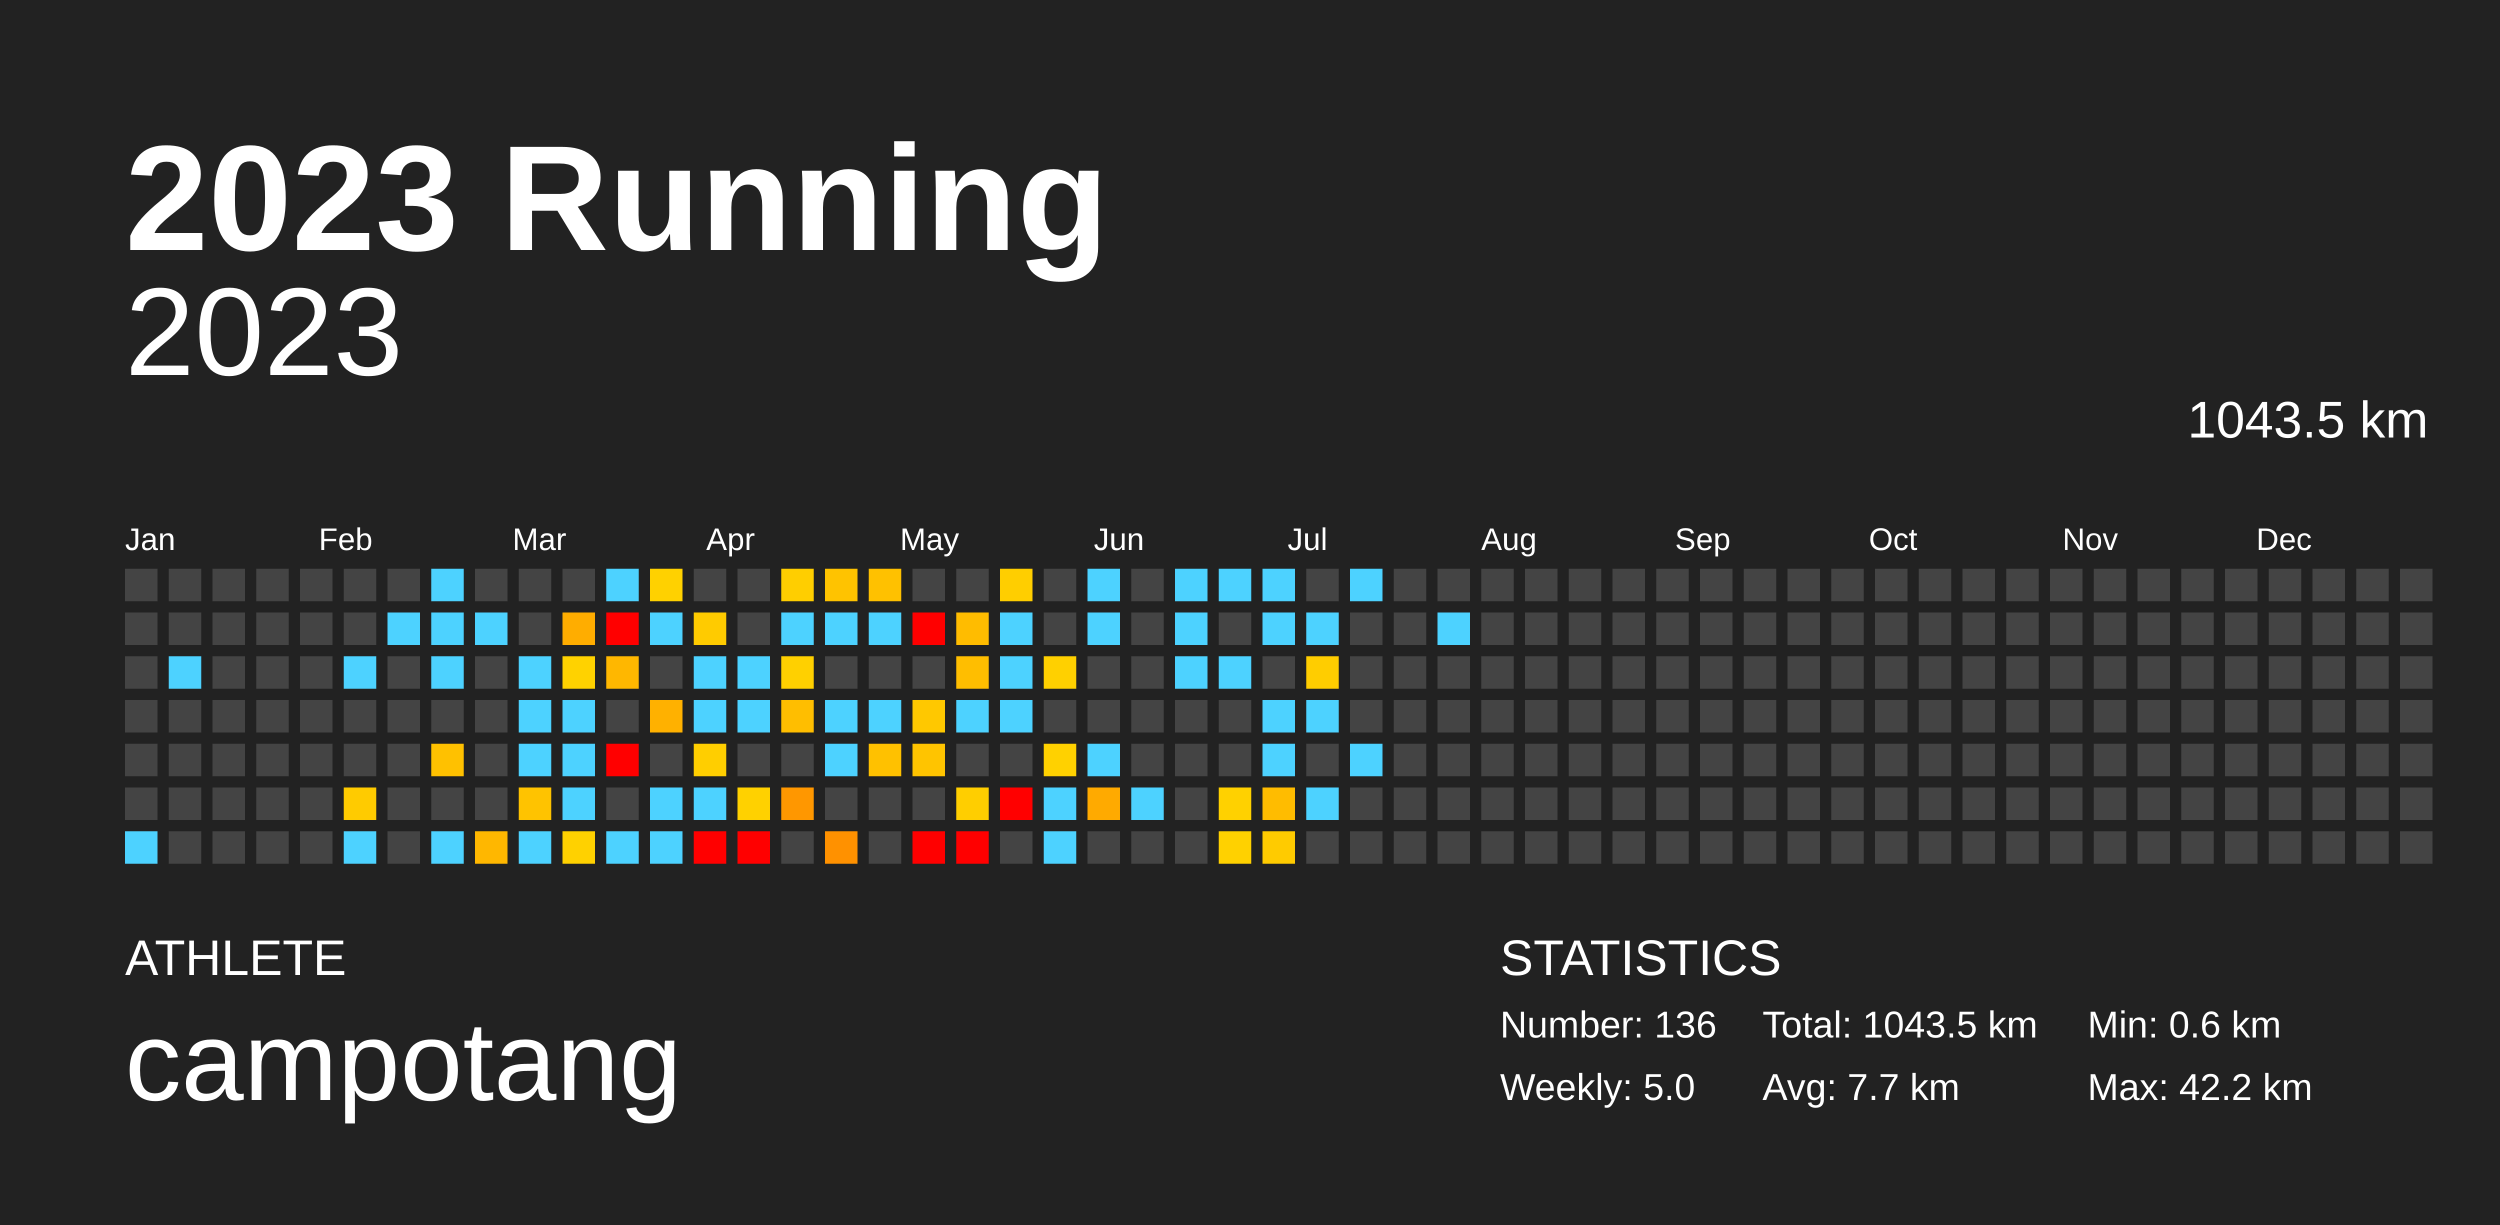
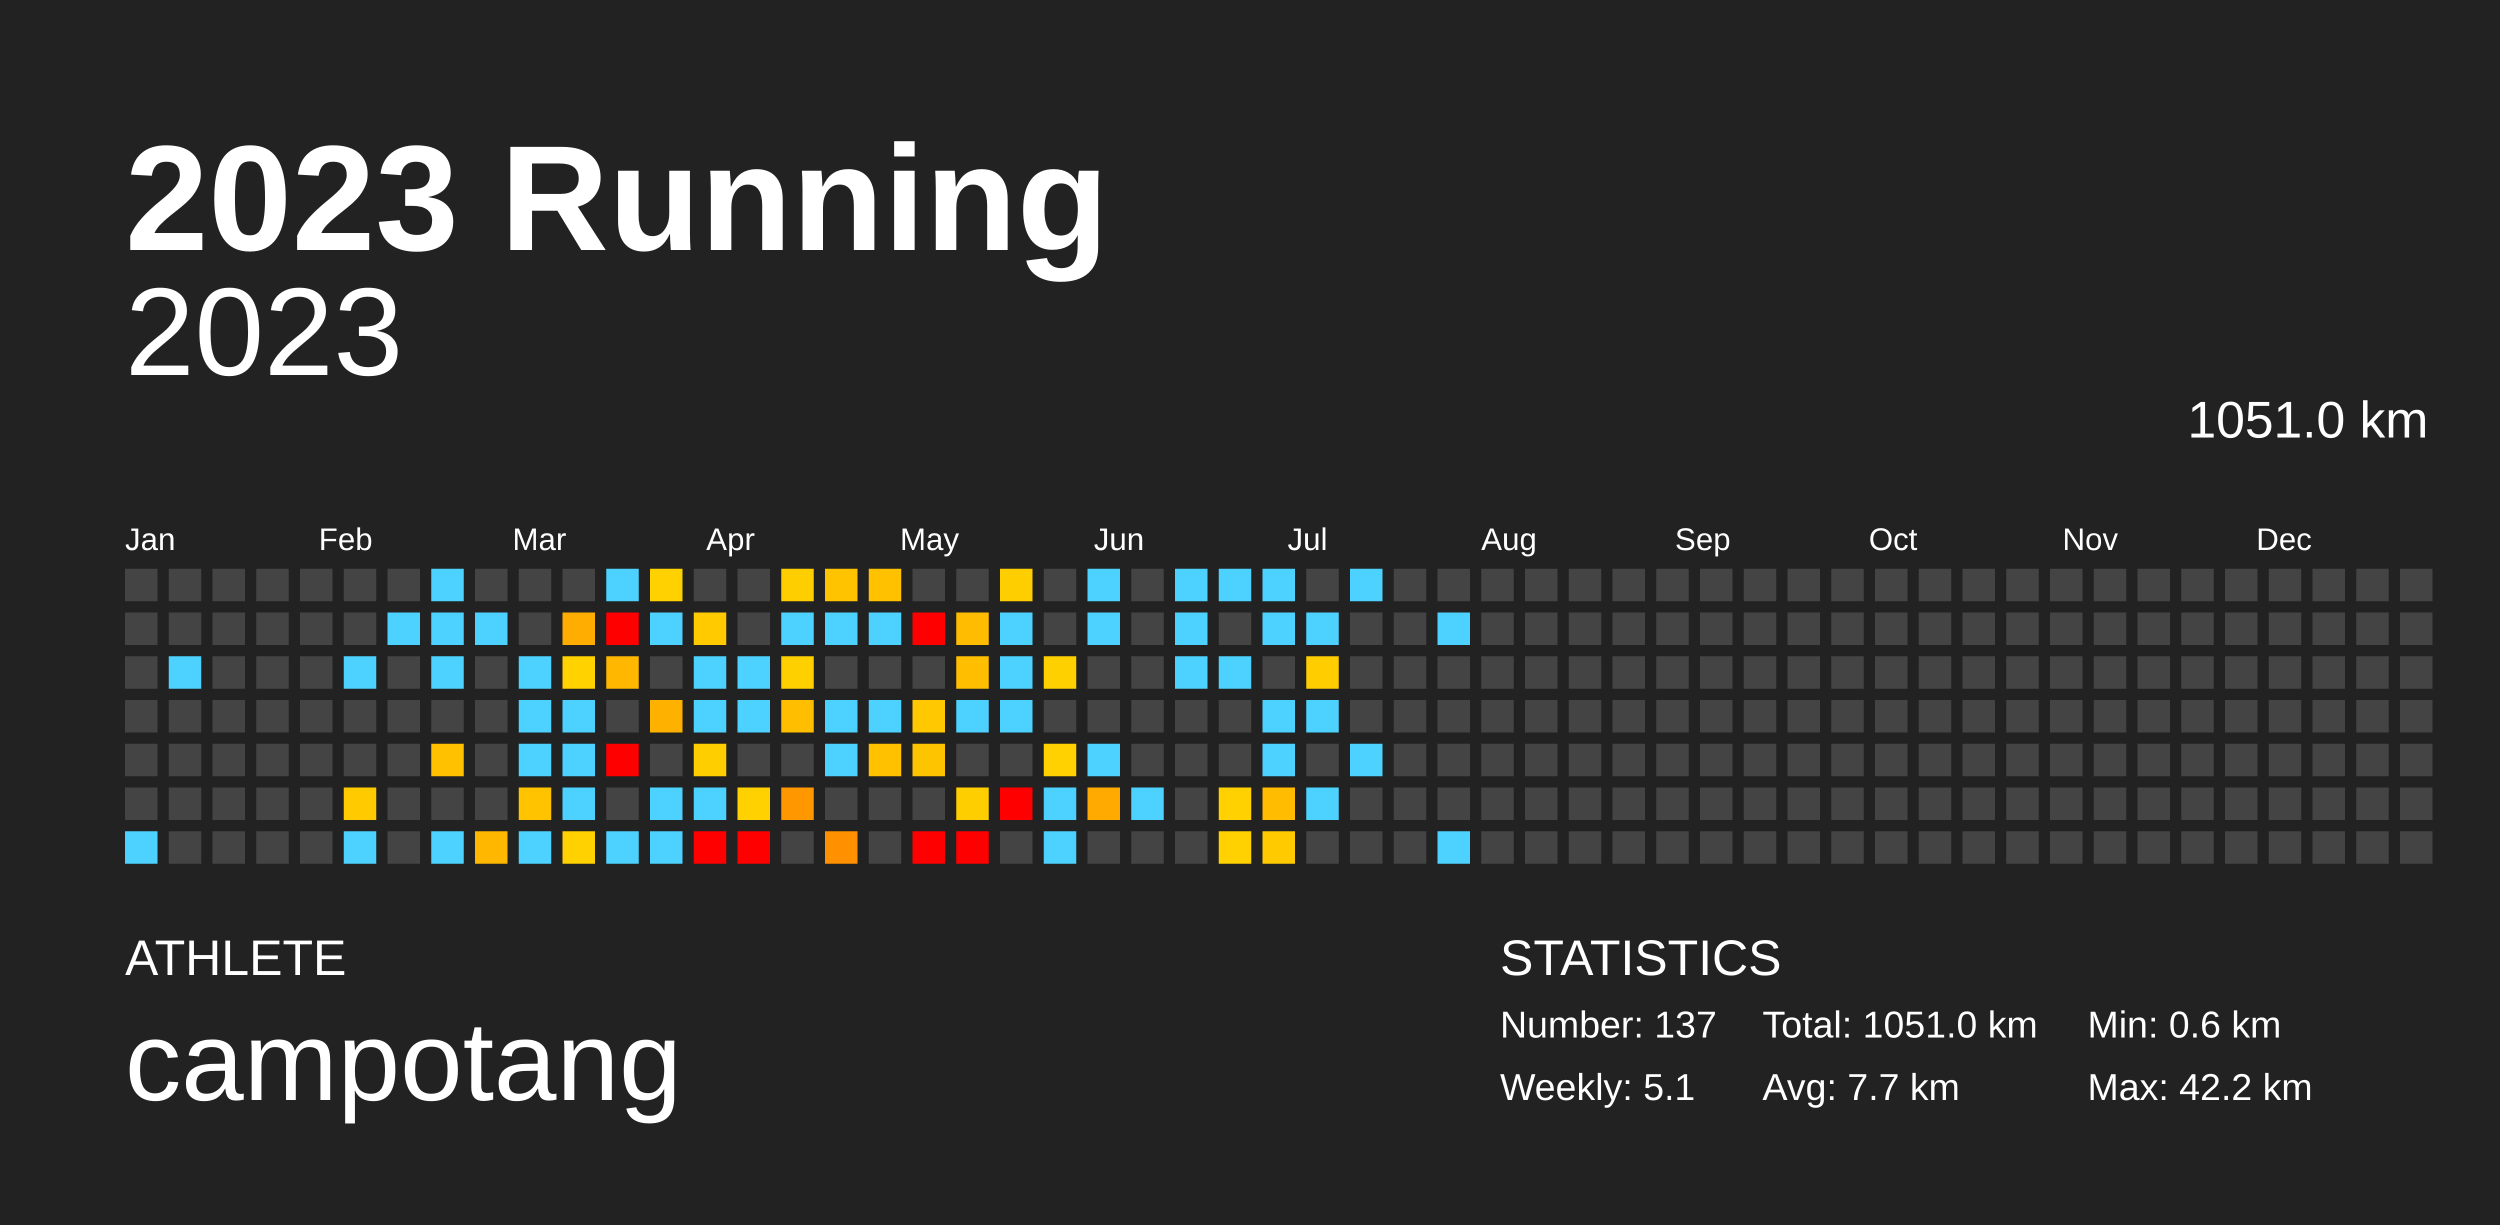
<svg xmlns="http://www.w3.org/2000/svg" baseProfile="full" height="98mm" version="1.1" viewBox="0,0,200,98" width="200mm">
  <defs />
  <rect fill="#222222" height="98" width="200" x="0" y="0" />
  <text fill="#FFFFFF" style="font-size:12px; font-family:Arial; font-weight:bold;" x="10" y="20">2023 Running</text>
  <text fill="#FFFFFF" style="font-size:4px; font-family:Arial" x="10" y="78">ATHLETE</text>
  <text fill="#FFFFFF" style="font-size:9px; font-family:Arial" x="10" y="88">campotang</text>
  <text fill="#FFFFFF" style="font-size:4px; font-family:Arial" x="120" y="78">STATISTICS</text>
-   <text fill="#FFFFFF" style="font-size:3px; font-family:Arial" x="120" y="83">Number: 136</text>
-   <text fill="#FFFFFF" style="font-size:3px; font-family:Arial" x="120" y="88">Weekly: 5.0</text>
-   <text fill="#FFFFFF" style="font-size:3px; font-family:Arial" x="141" y="83">Total: 1043.5 km</text>
+   <text fill="#FFFFFF" style="font-size:3px; font-family:Arial" x="120" y="83">Number: 137</text>
+   <text fill="#FFFFFF" style="font-size:3px; font-family:Arial" x="120" y="88">Weekly: 5.1</text>
+   <text fill="#FFFFFF" style="font-size:3px; font-family:Arial" x="141" y="83">Total: 1051.0 km</text>
  <text fill="#FFFFFF" style="font-size:3px; font-family:Arial" x="141" y="88">Avg: 7.7 km</text>
  <text fill="#FFFFFF" style="font-size:3px; font-family:Arial" x="167" y="83">Min: 0.6 km</text>
  <text fill="#FFFFFF" style="font-size:3px; font-family:Arial" x="167" y="88">Max: 42.2 km</text>
  <text alignment-baseline="hanging" fill="#FFFFFF" style="font-size:10.0px; font-family:Arial;" x="10" y="30">2023</text>
-   <text alignment-baseline="hanging" fill="#FFFFFF" style="font-size:4.125px; font-family:Arial;" x="175" y="35">1043.5 km</text>
+   <text alignment-baseline="hanging" fill="#FFFFFF" style="font-size:4.125px; font-family:Arial;" x="175" y="35">1051.0 km</text>
  <text fill="#FFFFFF" style="font-size:2.5px; font-family:Arial" x="10.0" y="44">Jan</text>
  <text fill="#FFFFFF" style="font-size:2.5px; font-family:Arial" x="25.5" y="44">Feb</text>
  <text fill="#FFFFFF" style="font-size:2.5px; font-family:Arial" x="41.0" y="44">Mar</text>
  <text fill="#FFFFFF" style="font-size:2.5px; font-family:Arial" x="56.5" y="44">Apr</text>
  <text fill="#FFFFFF" style="font-size:2.5px; font-family:Arial" x="72.0" y="44">May</text>
  <text fill="#FFFFFF" style="font-size:2.5px; font-family:Arial" x="87.5" y="44">Jun</text>
  <text fill="#FFFFFF" style="font-size:2.5px; font-family:Arial" x="103.0" y="44">Jul</text>
  <text fill="#FFFFFF" style="font-size:2.5px; font-family:Arial" x="118.5" y="44">Aug</text>
  <text fill="#FFFFFF" style="font-size:2.5px; font-family:Arial" x="134.0" y="44">Sep</text>
  <text fill="#FFFFFF" style="font-size:2.5px; font-family:Arial" x="149.5" y="44">Oct</text>
  <text fill="#FFFFFF" style="font-size:2.5px; font-family:Arial" x="165.0" y="44">Nov</text>
  <text fill="#FFFFFF" style="font-size:2.5px; font-family:Arial" x="180.5" y="44">Dec</text>
  <rect fill="#444444" height="2.6" width="2.6" x="10.0" y="45.5" />
  <rect fill="#444444" height="2.6" width="2.6" x="10.0" y="49.0" />
  <rect fill="#444444" height="2.6" width="2.6" x="10.0" y="52.5" />
  <rect fill="#444444" height="2.6" width="2.6" x="10.0" y="56.0" />
  <rect fill="#444444" height="2.6" width="2.6" x="10.0" y="59.5" />
  <rect fill="#444444" height="2.6" width="2.6" x="10.0" y="63.0" />
  <rect fill="#4dd2ff" height="2.6" width="2.6" x="10.0" y="66.5" />
  <rect fill="#444444" height="2.6" width="2.6" x="13.5" y="45.5" />
  <rect fill="#444444" height="2.6" width="2.6" x="13.5" y="49.0" />
  <rect fill="#4dd2ff" height="2.6" width="2.6" x="13.5" y="52.5" />
  <rect fill="#444444" height="2.6" width="2.6" x="13.5" y="56.0" />
  <rect fill="#444444" height="2.6" width="2.6" x="13.5" y="59.5" />
  <rect fill="#444444" height="2.6" width="2.6" x="13.5" y="63.0" />
  <rect fill="#444444" height="2.6" width="2.6" x="13.5" y="66.5" />
  <rect fill="#444444" height="2.6" width="2.6" x="17.0" y="45.5" />
  <rect fill="#444444" height="2.6" width="2.6" x="17.0" y="49.0" />
  <rect fill="#444444" height="2.6" width="2.6" x="17.0" y="52.5" />
  <rect fill="#444444" height="2.6" width="2.6" x="17.0" y="56.0" />
  <rect fill="#444444" height="2.6" width="2.6" x="17.0" y="59.5" />
  <rect fill="#444444" height="2.6" width="2.6" x="17.0" y="63.0" />
  <rect fill="#444444" height="2.6" width="2.6" x="17.0" y="66.5" />
  <rect fill="#444444" height="2.6" width="2.6" x="20.5" y="45.5" />
  <rect fill="#444444" height="2.6" width="2.6" x="20.5" y="49.0" />
  <rect fill="#444444" height="2.6" width="2.6" x="20.5" y="52.5" />
  <rect fill="#444444" height="2.6" width="2.6" x="20.5" y="56.0" />
  <rect fill="#444444" height="2.6" width="2.6" x="20.5" y="59.5" />
  <rect fill="#444444" height="2.6" width="2.6" x="20.5" y="63.0" />
  <rect fill="#444444" height="2.6" width="2.6" x="20.5" y="66.5" />
  <rect fill="#444444" height="2.6" width="2.6" x="24.0" y="45.5" />
  <rect fill="#444444" height="2.6" width="2.6" x="24.0" y="49.0" />
  <rect fill="#444444" height="2.6" width="2.6" x="24.0" y="52.5" />
  <rect fill="#444444" height="2.6" width="2.6" x="24.0" y="56.0" />
  <rect fill="#444444" height="2.6" width="2.6" x="24.0" y="59.5" />
  <rect fill="#444444" height="2.6" width="2.6" x="24.0" y="63.0" />
  <rect fill="#444444" height="2.6" width="2.6" x="24.0" y="66.5" />
  <rect fill="#444444" height="2.6" width="2.6" x="27.5" y="45.5" />
  <rect fill="#444444" height="2.6" width="2.6" x="27.5" y="49.0" />
  <rect fill="#4dd2ff" height="2.6" width="2.6" x="27.5" y="52.5" />
  <rect fill="#444444" height="2.6" width="2.6" x="27.5" y="56.0" />
  <rect fill="#444444" height="2.6" width="2.6" x="27.5" y="59.5" />
  <rect fill="#ffcb00" height="2.6" width="2.6" x="27.5" y="63.0" />
  <rect fill="#4dd2ff" height="2.6" width="2.6" x="27.5" y="66.5" />
  <rect fill="#444444" height="2.6" width="2.6" x="31.0" y="45.5" />
  <rect fill="#4dd2ff" height="2.6" width="2.6" x="31.0" y="49.0" />
  <rect fill="#444444" height="2.6" width="2.6" x="31.0" y="52.5" />
  <rect fill="#444444" height="2.6" width="2.6" x="31.0" y="56.0" />
  <rect fill="#444444" height="2.6" width="2.6" x="31.0" y="59.5" />
  <rect fill="#444444" height="2.6" width="2.6" x="31.0" y="63.0" />
  <rect fill="#444444" height="2.6" width="2.6" x="31.0" y="66.5" />
  <rect fill="#4dd2ff" height="2.6" width="2.6" x="34.5" y="45.5" />
  <rect fill="#4dd2ff" height="2.6" width="2.6" x="34.5" y="49.0" />
  <rect fill="#4dd2ff" height="2.6" width="2.6" x="34.5" y="52.5" />
  <rect fill="#444444" height="2.6" width="2.6" x="34.5" y="56.0" />
  <rect fill="#ffc100" height="2.6" width="2.6" x="34.5" y="59.5" />
  <rect fill="#444444" height="2.6" width="2.6" x="34.5" y="63.0" />
  <rect fill="#4dd2ff" height="2.6" width="2.6" x="34.5" y="66.5" />
  <rect fill="#444444" height="2.6" width="2.6" x="38.0" y="45.5" />
  <rect fill="#4dd2ff" height="2.6" width="2.6" x="38.0" y="49.0" />
  <rect fill="#444444" height="2.6" width="2.6" x="38.0" y="52.5" />
  <rect fill="#444444" height="2.6" width="2.6" x="38.0" y="56.0" />
  <rect fill="#444444" height="2.6" width="2.6" x="38.0" y="59.5" />
  <rect fill="#444444" height="2.6" width="2.6" x="38.0" y="63.0" />
  <rect fill="#ffb700" height="2.6" width="2.6" x="38.0" y="66.5" />
  <rect fill="#444444" height="2.6" width="2.6" x="41.5" y="45.5" />
  <rect fill="#444444" height="2.6" width="2.6" x="41.5" y="49.0" />
  <rect fill="#4dd2ff" height="2.6" width="2.6" x="41.5" y="52.5" />
  <rect fill="#4dd2ff" height="2.6" width="2.6" x="41.5" y="56.0" />
  <rect fill="#4dd2ff" height="2.6" width="2.6" x="41.5" y="59.5" />
  <rect fill="#ffc300" height="2.6" width="2.6" x="41.5" y="63.0" />
  <rect fill="#4dd2ff" height="2.6" width="2.6" x="41.5" y="66.5" />
  <rect fill="#444444" height="2.6" width="2.6" x="45.0" y="45.5" />
  <rect fill="#ffad00" height="2.6" width="2.6" x="45.0" y="49.0" />
  <rect fill="#ffd200" height="2.6" width="2.6" x="45.0" y="52.5" />
  <rect fill="#4dd2ff" height="2.6" width="2.6" x="45.0" y="56.0" />
  <rect fill="#4dd2ff" height="2.6" width="2.6" x="45.0" y="59.5" />
  <rect fill="#4dd2ff" height="2.6" width="2.6" x="45.0" y="63.0" />
  <rect fill="#ffd100" height="2.6" width="2.6" x="45.0" y="66.5" />
  <rect fill="#4dd2ff" height="2.6" width="2.6" x="48.5" y="45.5" />
  <rect fill="red" height="2.6" width="2.6" x="48.5" y="49.0" />
  <rect fill="#ffb700" height="2.6" width="2.6" x="48.5" y="52.5" />
  <rect fill="#444444" height="2.6" width="2.6" x="48.5" y="56.0" />
  <rect fill="red" height="2.6" width="2.6" x="48.5" y="59.5" />
  <rect fill="#444444" height="2.6" width="2.6" x="48.5" y="63.0" />
  <rect fill="#4dd2ff" height="2.6" width="2.6" x="48.5" y="66.5" />
  <rect fill="#ffd100" height="2.6" width="2.6" x="52.0" y="45.5" />
  <rect fill="#4dd2ff" height="2.6" width="2.6" x="52.0" y="49.0" />
  <rect fill="#444444" height="2.6" width="2.6" x="52.0" y="52.5" />
  <rect fill="#ffb100" height="2.6" width="2.6" x="52.0" y="56.0" />
  <rect fill="#444444" height="2.6" width="2.6" x="52.0" y="59.5" />
  <rect fill="#4dd2ff" height="2.6" width="2.6" x="52.0" y="63.0" />
  <rect fill="#4dd2ff" height="2.6" width="2.6" x="52.0" y="66.5" />
  <rect fill="#444444" height="2.6" width="2.6" x="55.5" y="45.5" />
  <rect fill="#ffcb00" height="2.6" width="2.6" x="55.5" y="49.0" />
  <rect fill="#4dd2ff" height="2.6" width="2.6" x="55.5" y="52.5" />
  <rect fill="#4dd2ff" height="2.6" width="2.6" x="55.5" y="56.0" />
  <rect fill="#ffce00" height="2.6" width="2.6" x="55.5" y="59.5" />
  <rect fill="#4dd2ff" height="2.6" width="2.6" x="55.5" y="63.0" />
  <rect fill="red" height="2.6" width="2.6" x="55.5" y="66.5" />
  <rect fill="#444444" height="2.6" width="2.6" x="59.0" y="45.5" />
  <rect fill="#444444" height="2.6" width="2.6" x="59.0" y="49.0" />
  <rect fill="#4dd2ff" height="2.6" width="2.6" x="59.0" y="52.5" />
  <rect fill="#4dd2ff" height="2.6" width="2.6" x="59.0" y="56.0" />
  <rect fill="#444444" height="2.6" width="2.6" x="59.0" y="59.5" />
  <rect fill="#ffd100" height="2.6" width="2.6" x="59.0" y="63.0" />
  <rect fill="red" height="2.6" width="2.6" x="59.0" y="66.5" />
  <rect fill="#ffce00" height="2.6" width="2.6" x="62.5" y="45.5" />
  <rect fill="#4dd2ff" height="2.6" width="2.6" x="62.5" y="49.0" />
  <rect fill="#ffd000" height="2.6" width="2.6" x="62.5" y="52.5" />
  <rect fill="#ffbe00" height="2.6" width="2.6" x="62.5" y="56.0" />
  <rect fill="#444444" height="2.6" width="2.6" x="62.5" y="59.5" />
  <rect fill="#ff9700" height="2.6" width="2.6" x="62.5" y="63.0" />
  <rect fill="#444444" height="2.6" width="2.6" x="62.5" y="66.5" />
  <rect fill="#ffc300" height="2.6" width="2.6" x="66.0" y="45.5" />
  <rect fill="#4dd2ff" height="2.6" width="2.6" x="66.0" y="49.0" />
  <rect fill="#444444" height="2.6" width="2.6" x="66.0" y="52.5" />
  <rect fill="#4dd2ff" height="2.6" width="2.6" x="66.0" y="56.0" />
  <rect fill="#4dd2ff" height="2.6" width="2.6" x="66.0" y="59.5" />
  <rect fill="#444444" height="2.6" width="2.6" x="66.0" y="63.0" />
  <rect fill="#ff9100" height="2.6" width="2.6" x="66.0" y="66.5" />
  <rect fill="#ffc100" height="2.6" width="2.6" x="69.5" y="45.5" />
  <rect fill="#4dd2ff" height="2.6" width="2.6" x="69.5" y="49.0" />
  <rect fill="#444444" height="2.6" width="2.6" x="69.5" y="52.5" />
  <rect fill="#4dd2ff" height="2.6" width="2.6" x="69.5" y="56.0" />
  <rect fill="#ffc100" height="2.6" width="2.6" x="69.5" y="59.5" />
  <rect fill="#444444" height="2.6" width="2.6" x="69.5" y="63.0" />
  <rect fill="#444444" height="2.6" width="2.6" x="69.5" y="66.5" />
  <rect fill="#444444" height="2.6" width="2.6" x="73.0" y="45.5" />
  <rect fill="red" height="2.6" width="2.6" x="73.0" y="49.0" />
  <rect fill="#444444" height="2.6" width="2.6" x="73.0" y="52.5" />
  <rect fill="#ffc800" height="2.6" width="2.6" x="73.0" y="56.0" />
  <rect fill="#ffc400" height="2.6" width="2.6" x="73.0" y="59.5" />
  <rect fill="#444444" height="2.6" width="2.6" x="73.0" y="63.0" />
  <rect fill="red" height="2.6" width="2.6" x="73.0" y="66.5" />
  <rect fill="#444444" height="2.6" width="2.6" x="76.5" y="45.5" />
  <rect fill="#ffbc00" height="2.6" width="2.6" x="76.5" y="49.0" />
  <rect fill="#ffbe00" height="2.6" width="2.6" x="76.5" y="52.5" />
  <rect fill="#4dd2ff" height="2.6" width="2.6" x="76.5" y="56.0" />
  <rect fill="#444444" height="2.6" width="2.6" x="76.5" y="59.5" />
  <rect fill="#ffce00" height="2.6" width="2.6" x="76.5" y="63.0" />
  <rect fill="red" height="2.6" width="2.6" x="76.5" y="66.5" />
  <rect fill="#ffce00" height="2.6" width="2.6" x="80.0" y="45.5" />
  <rect fill="#4dd2ff" height="2.6" width="2.6" x="80.0" y="49.0" />
  <rect fill="#4dd2ff" height="2.6" width="2.6" x="80.0" y="52.5" />
  <rect fill="#4dd2ff" height="2.6" width="2.6" x="80.0" y="56.0" />
  <rect fill="#444444" height="2.6" width="2.6" x="80.0" y="59.5" />
  <rect fill="red" height="2.6" width="2.6" x="80.0" y="63.0" />
  <rect fill="#444444" height="2.6" width="2.6" x="80.0" y="66.5" />
  <rect fill="#444444" height="2.6" width="2.6" x="83.5" y="45.5" />
  <rect fill="#444444" height="2.6" width="2.6" x="83.5" y="49.0" />
  <rect fill="#ffd000" height="2.6" width="2.6" x="83.5" y="52.5" />
  <rect fill="#444444" height="2.6" width="2.6" x="83.5" y="56.0" />
  <rect fill="#ffd100" height="2.6" width="2.6" x="83.5" y="59.5" />
  <rect fill="#4dd2ff" height="2.6" width="2.6" x="83.5" y="63.0" />
  <rect fill="#4dd2ff" height="2.6" width="2.6" x="83.5" y="66.5" />
  <rect fill="#4dd2ff" height="2.6" width="2.6" x="87.0" y="45.5" />
  <rect fill="#4dd2ff" height="2.6" width="2.6" x="87.0" y="49.0" />
  <rect fill="#444444" height="2.6" width="2.6" x="87.0" y="52.5" />
  <rect fill="#444444" height="2.6" width="2.6" x="87.0" y="56.0" />
  <rect fill="#4dd2ff" height="2.6" width="2.6" x="87.0" y="59.5" />
  <rect fill="#ffaa00" height="2.6" width="2.6" x="87.0" y="63.0" />
  <rect fill="#444444" height="2.6" width="2.6" x="87.0" y="66.5" />
  <rect fill="#444444" height="2.6" width="2.6" x="90.5" y="45.5" />
  <rect fill="#444444" height="2.6" width="2.6" x="90.5" y="49.0" />
  <rect fill="#444444" height="2.6" width="2.6" x="90.5" y="52.5" />
  <rect fill="#444444" height="2.6" width="2.6" x="90.5" y="56.0" />
  <rect fill="#444444" height="2.6" width="2.6" x="90.5" y="59.5" />
  <rect fill="#4dd2ff" height="2.6" width="2.6" x="90.5" y="63.0" />
  <rect fill="#444444" height="2.6" width="2.6" x="90.5" y="66.5" />
  <rect fill="#4dd2ff" height="2.6" width="2.6" x="94.0" y="45.5" />
  <rect fill="#4dd2ff" height="2.6" width="2.6" x="94.0" y="49.0" />
  <rect fill="#4dd2ff" height="2.6" width="2.6" x="94.0" y="52.5" />
  <rect fill="#444444" height="2.6" width="2.6" x="94.0" y="56.0" />
  <rect fill="#444444" height="2.6" width="2.6" x="94.0" y="59.5" />
  <rect fill="#444444" height="2.6" width="2.6" x="94.0" y="63.0" />
  <rect fill="#444444" height="2.6" width="2.6" x="94.0" y="66.5" />
  <rect fill="#4dd2ff" height="2.6" width="2.6" x="97.5" y="45.5" />
  <rect fill="#444444" height="2.6" width="2.6" x="97.5" y="49.0" />
  <rect fill="#4dd2ff" height="2.6" width="2.6" x="97.5" y="52.5" />
  <rect fill="#444444" height="2.6" width="2.6" x="97.5" y="56.0" />
  <rect fill="#444444" height="2.6" width="2.6" x="97.5" y="59.5" />
  <rect fill="#ffd100" height="2.6" width="2.6" x="97.5" y="63.0" />
  <rect fill="#ffd100" height="2.6" width="2.6" x="97.5" y="66.5" />
  <rect fill="#4dd2ff" height="2.6" width="2.6" x="101.0" y="45.5" />
  <rect fill="#4dd2ff" height="2.6" width="2.6" x="101.0" y="49.0" />
  <rect fill="#444444" height="2.6" width="2.6" x="101.0" y="52.5" />
  <rect fill="#4dd2ff" height="2.6" width="2.6" x="101.0" y="56.0" />
  <rect fill="#4dd2ff" height="2.6" width="2.6" x="101.0" y="59.5" />
  <rect fill="#ffbc00" height="2.6" width="2.6" x="101.0" y="63.0" />
  <rect fill="#ffcb00" height="2.6" width="2.6" x="101.0" y="66.5" />
  <rect fill="#444444" height="2.6" width="2.6" x="104.5" y="45.5" />
  <rect fill="#4dd2ff" height="2.6" width="2.6" x="104.5" y="49.0" />
  <rect fill="#ffcd00" height="2.6" width="2.6" x="104.5" y="52.5" />
  <rect fill="#4dd2ff" height="2.6" width="2.6" x="104.5" y="56.0" />
  <rect fill="#444444" height="2.6" width="2.6" x="104.5" y="59.5" />
  <rect fill="#4dd2ff" height="2.6" width="2.6" x="104.5" y="63.0" />
  <rect fill="#444444" height="2.6" width="2.6" x="104.5" y="66.5" />
  <rect fill="#4dd2ff" height="2.6" width="2.6" x="108.0" y="45.5" />
  <rect fill="#444444" height="2.6" width="2.6" x="108.0" y="49.0" />
  <rect fill="#444444" height="2.6" width="2.6" x="108.0" y="52.5" />
  <rect fill="#444444" height="2.6" width="2.6" x="108.0" y="56.0" />
  <rect fill="#4dd2ff" height="2.6" width="2.6" x="108.0" y="59.5" />
  <rect fill="#444444" height="2.6" width="2.6" x="108.0" y="63.0" />
  <rect fill="#444444" height="2.6" width="2.6" x="108.0" y="66.5" />
  <rect fill="#444444" height="2.6" width="2.6" x="111.5" y="45.5" />
  <rect fill="#444444" height="2.6" width="2.6" x="111.5" y="49.0" />
  <rect fill="#444444" height="2.6" width="2.6" x="111.5" y="52.5" />
  <rect fill="#444444" height="2.6" width="2.6" x="111.5" y="56.0" />
  <rect fill="#444444" height="2.6" width="2.6" x="111.5" y="59.5" />
  <rect fill="#444444" height="2.6" width="2.6" x="111.5" y="63.0" />
  <rect fill="#444444" height="2.6" width="2.6" x="111.5" y="66.5" />
  <rect fill="#444444" height="2.6" width="2.6" x="115.0" y="45.5" />
  <rect fill="#4dd2ff" height="2.6" width="2.6" x="115.0" y="49.0" />
  <rect fill="#444444" height="2.6" width="2.6" x="115.0" y="52.5" />
  <rect fill="#444444" height="2.6" width="2.6" x="115.0" y="56.0" />
  <rect fill="#444444" height="2.6" width="2.6" x="115.0" y="59.5" />
  <rect fill="#444444" height="2.6" width="2.6" x="115.0" y="63.0" />
-   <rect fill="#444444" height="2.6" width="2.6" x="115.0" y="66.5" />
+   <rect fill="#4dd2ff" height="2.6" width="2.6" x="115.0" y="66.5" />
  <rect fill="#444444" height="2.6" width="2.6" x="118.5" y="45.5" />
  <rect fill="#444444" height="2.6" width="2.6" x="118.5" y="49.0" />
  <rect fill="#444444" height="2.6" width="2.6" x="118.5" y="52.5" />
  <rect fill="#444444" height="2.6" width="2.6" x="118.5" y="56.0" />
  <rect fill="#444444" height="2.6" width="2.6" x="118.5" y="59.5" />
  <rect fill="#444444" height="2.6" width="2.6" x="118.5" y="63.0" />
  <rect fill="#444444" height="2.6" width="2.6" x="118.5" y="66.5" />
  <rect fill="#444444" height="2.6" width="2.6" x="122.0" y="45.5" />
  <rect fill="#444444" height="2.6" width="2.6" x="122.0" y="49.0" />
  <rect fill="#444444" height="2.6" width="2.6" x="122.0" y="52.5" />
  <rect fill="#444444" height="2.6" width="2.6" x="122.0" y="56.0" />
  <rect fill="#444444" height="2.6" width="2.6" x="122.0" y="59.5" />
  <rect fill="#444444" height="2.6" width="2.6" x="122.0" y="63.0" />
  <rect fill="#444444" height="2.6" width="2.6" x="122.0" y="66.5" />
  <rect fill="#444444" height="2.6" width="2.6" x="125.5" y="45.5" />
  <rect fill="#444444" height="2.6" width="2.6" x="125.5" y="49.0" />
  <rect fill="#444444" height="2.6" width="2.6" x="125.5" y="52.5" />
  <rect fill="#444444" height="2.6" width="2.6" x="125.5" y="56.0" />
  <rect fill="#444444" height="2.6" width="2.6" x="125.5" y="59.5" />
  <rect fill="#444444" height="2.6" width="2.6" x="125.5" y="63.0" />
  <rect fill="#444444" height="2.6" width="2.6" x="125.5" y="66.5" />
  <rect fill="#444444" height="2.6" width="2.6" x="129.0" y="45.5" />
  <rect fill="#444444" height="2.6" width="2.6" x="129.0" y="49.0" />
  <rect fill="#444444" height="2.6" width="2.6" x="129.0" y="52.5" />
  <rect fill="#444444" height="2.6" width="2.6" x="129.0" y="56.0" />
  <rect fill="#444444" height="2.6" width="2.6" x="129.0" y="59.5" />
  <rect fill="#444444" height="2.6" width="2.6" x="129.0" y="63.0" />
  <rect fill="#444444" height="2.6" width="2.6" x="129.0" y="66.5" />
  <rect fill="#444444" height="2.6" width="2.6" x="132.5" y="45.5" />
  <rect fill="#444444" height="2.6" width="2.6" x="132.5" y="49.0" />
  <rect fill="#444444" height="2.6" width="2.6" x="132.5" y="52.5" />
  <rect fill="#444444" height="2.6" width="2.6" x="132.5" y="56.0" />
  <rect fill="#444444" height="2.6" width="2.6" x="132.5" y="59.5" />
  <rect fill="#444444" height="2.6" width="2.6" x="132.5" y="63.0" />
  <rect fill="#444444" height="2.6" width="2.6" x="132.5" y="66.5" />
  <rect fill="#444444" height="2.6" width="2.6" x="136.0" y="45.5" />
  <rect fill="#444444" height="2.6" width="2.6" x="136.0" y="49.0" />
  <rect fill="#444444" height="2.6" width="2.6" x="136.0" y="52.5" />
  <rect fill="#444444" height="2.6" width="2.6" x="136.0" y="56.0" />
  <rect fill="#444444" height="2.6" width="2.6" x="136.0" y="59.5" />
  <rect fill="#444444" height="2.6" width="2.6" x="136.0" y="63.0" />
  <rect fill="#444444" height="2.6" width="2.6" x="136.0" y="66.5" />
  <rect fill="#444444" height="2.6" width="2.6" x="139.5" y="45.5" />
  <rect fill="#444444" height="2.6" width="2.6" x="139.5" y="49.0" />
  <rect fill="#444444" height="2.6" width="2.6" x="139.5" y="52.5" />
  <rect fill="#444444" height="2.6" width="2.6" x="139.5" y="56.0" />
  <rect fill="#444444" height="2.6" width="2.6" x="139.5" y="59.5" />
  <rect fill="#444444" height="2.6" width="2.6" x="139.5" y="63.0" />
  <rect fill="#444444" height="2.6" width="2.6" x="139.5" y="66.5" />
  <rect fill="#444444" height="2.6" width="2.6" x="143.0" y="45.5" />
  <rect fill="#444444" height="2.6" width="2.6" x="143.0" y="49.0" />
  <rect fill="#444444" height="2.6" width="2.6" x="143.0" y="52.5" />
  <rect fill="#444444" height="2.6" width="2.6" x="143.0" y="56.0" />
  <rect fill="#444444" height="2.6" width="2.6" x="143.0" y="59.5" />
  <rect fill="#444444" height="2.6" width="2.6" x="143.0" y="63.0" />
  <rect fill="#444444" height="2.6" width="2.6" x="143.0" y="66.5" />
  <rect fill="#444444" height="2.6" width="2.6" x="146.5" y="45.5" />
  <rect fill="#444444" height="2.6" width="2.6" x="146.5" y="49.0" />
  <rect fill="#444444" height="2.6" width="2.6" x="146.5" y="52.5" />
  <rect fill="#444444" height="2.6" width="2.6" x="146.5" y="56.0" />
  <rect fill="#444444" height="2.6" width="2.6" x="146.5" y="59.5" />
  <rect fill="#444444" height="2.6" width="2.6" x="146.5" y="63.0" />
  <rect fill="#444444" height="2.6" width="2.6" x="146.5" y="66.5" />
  <rect fill="#444444" height="2.6" width="2.6" x="150.0" y="45.5" />
  <rect fill="#444444" height="2.6" width="2.6" x="150.0" y="49.0" />
  <rect fill="#444444" height="2.6" width="2.6" x="150.0" y="52.5" />
  <rect fill="#444444" height="2.6" width="2.6" x="150.0" y="56.0" />
  <rect fill="#444444" height="2.6" width="2.6" x="150.0" y="59.5" />
  <rect fill="#444444" height="2.6" width="2.6" x="150.0" y="63.0" />
  <rect fill="#444444" height="2.6" width="2.6" x="150.0" y="66.5" />
  <rect fill="#444444" height="2.6" width="2.6" x="153.5" y="45.5" />
  <rect fill="#444444" height="2.6" width="2.6" x="153.5" y="49.0" />
  <rect fill="#444444" height="2.6" width="2.6" x="153.5" y="52.5" />
  <rect fill="#444444" height="2.6" width="2.6" x="153.5" y="56.0" />
  <rect fill="#444444" height="2.6" width="2.6" x="153.5" y="59.5" />
  <rect fill="#444444" height="2.6" width="2.6" x="153.5" y="63.0" />
  <rect fill="#444444" height="2.6" width="2.6" x="153.5" y="66.5" />
  <rect fill="#444444" height="2.6" width="2.6" x="157.0" y="45.5" />
  <rect fill="#444444" height="2.6" width="2.6" x="157.0" y="49.0" />
  <rect fill="#444444" height="2.6" width="2.6" x="157.0" y="52.5" />
  <rect fill="#444444" height="2.6" width="2.6" x="157.0" y="56.0" />
  <rect fill="#444444" height="2.6" width="2.6" x="157.0" y="59.5" />
  <rect fill="#444444" height="2.6" width="2.6" x="157.0" y="63.0" />
  <rect fill="#444444" height="2.6" width="2.6" x="157.0" y="66.5" />
  <rect fill="#444444" height="2.6" width="2.6" x="160.5" y="45.5" />
  <rect fill="#444444" height="2.6" width="2.6" x="160.5" y="49.0" />
  <rect fill="#444444" height="2.6" width="2.6" x="160.5" y="52.5" />
  <rect fill="#444444" height="2.6" width="2.6" x="160.5" y="56.0" />
  <rect fill="#444444" height="2.6" width="2.6" x="160.5" y="59.5" />
  <rect fill="#444444" height="2.6" width="2.6" x="160.5" y="63.0" />
  <rect fill="#444444" height="2.6" width="2.6" x="160.5" y="66.5" />
  <rect fill="#444444" height="2.6" width="2.6" x="164.0" y="45.5" />
  <rect fill="#444444" height="2.6" width="2.6" x="164.0" y="49.0" />
  <rect fill="#444444" height="2.6" width="2.6" x="164.0" y="52.5" />
  <rect fill="#444444" height="2.6" width="2.6" x="164.0" y="56.0" />
  <rect fill="#444444" height="2.6" width="2.6" x="164.0" y="59.5" />
  <rect fill="#444444" height="2.6" width="2.6" x="164.0" y="63.0" />
  <rect fill="#444444" height="2.6" width="2.6" x="164.0" y="66.5" />
  <rect fill="#444444" height="2.6" width="2.6" x="167.5" y="45.5" />
  <rect fill="#444444" height="2.6" width="2.6" x="167.5" y="49.0" />
  <rect fill="#444444" height="2.6" width="2.6" x="167.5" y="52.5" />
  <rect fill="#444444" height="2.6" width="2.6" x="167.5" y="56.0" />
  <rect fill="#444444" height="2.6" width="2.6" x="167.5" y="59.5" />
  <rect fill="#444444" height="2.6" width="2.6" x="167.5" y="63.0" />
  <rect fill="#444444" height="2.6" width="2.6" x="167.5" y="66.5" />
  <rect fill="#444444" height="2.6" width="2.6" x="171.0" y="45.5" />
  <rect fill="#444444" height="2.6" width="2.6" x="171.0" y="49.0" />
  <rect fill="#444444" height="2.6" width="2.6" x="171.0" y="52.5" />
  <rect fill="#444444" height="2.6" width="2.6" x="171.0" y="56.0" />
  <rect fill="#444444" height="2.6" width="2.6" x="171.0" y="59.5" />
  <rect fill="#444444" height="2.6" width="2.6" x="171.0" y="63.0" />
  <rect fill="#444444" height="2.6" width="2.6" x="171.0" y="66.5" />
  <rect fill="#444444" height="2.6" width="2.6" x="174.5" y="45.5" />
  <rect fill="#444444" height="2.6" width="2.6" x="174.5" y="49.0" />
  <rect fill="#444444" height="2.6" width="2.6" x="174.5" y="52.5" />
  <rect fill="#444444" height="2.6" width="2.6" x="174.5" y="56.0" />
  <rect fill="#444444" height="2.6" width="2.6" x="174.5" y="59.5" />
  <rect fill="#444444" height="2.6" width="2.6" x="174.5" y="63.0" />
  <rect fill="#444444" height="2.6" width="2.6" x="174.5" y="66.5" />
  <rect fill="#444444" height="2.6" width="2.6" x="178.0" y="45.5" />
  <rect fill="#444444" height="2.6" width="2.6" x="178.0" y="49.0" />
  <rect fill="#444444" height="2.6" width="2.6" x="178.0" y="52.5" />
  <rect fill="#444444" height="2.6" width="2.6" x="178.0" y="56.0" />
  <rect fill="#444444" height="2.6" width="2.6" x="178.0" y="59.5" />
  <rect fill="#444444" height="2.6" width="2.6" x="178.0" y="63.0" />
  <rect fill="#444444" height="2.6" width="2.6" x="178.0" y="66.5" />
  <rect fill="#444444" height="2.6" width="2.6" x="181.5" y="45.5" />
  <rect fill="#444444" height="2.6" width="2.6" x="181.5" y="49.0" />
  <rect fill="#444444" height="2.6" width="2.6" x="181.5" y="52.5" />
  <rect fill="#444444" height="2.6" width="2.6" x="181.5" y="56.0" />
  <rect fill="#444444" height="2.6" width="2.6" x="181.5" y="59.5" />
  <rect fill="#444444" height="2.6" width="2.6" x="181.5" y="63.0" />
  <rect fill="#444444" height="2.6" width="2.6" x="181.5" y="66.5" />
  <rect fill="#444444" height="2.6" width="2.6" x="185.0" y="45.5" />
  <rect fill="#444444" height="2.6" width="2.6" x="185.0" y="49.0" />
  <rect fill="#444444" height="2.6" width="2.6" x="185.0" y="52.5" />
  <rect fill="#444444" height="2.6" width="2.6" x="185.0" y="56.0" />
  <rect fill="#444444" height="2.6" width="2.6" x="185.0" y="59.5" />
  <rect fill="#444444" height="2.6" width="2.6" x="185.0" y="63.0" />
  <rect fill="#444444" height="2.6" width="2.6" x="185.0" y="66.5" />
  <rect fill="#444444" height="2.6" width="2.6" x="188.5" y="45.5" />
  <rect fill="#444444" height="2.6" width="2.6" x="188.5" y="49.0" />
  <rect fill="#444444" height="2.6" width="2.6" x="188.5" y="52.5" />
  <rect fill="#444444" height="2.6" width="2.6" x="188.5" y="56.0" />
  <rect fill="#444444" height="2.6" width="2.6" x="188.5" y="59.5" />
  <rect fill="#444444" height="2.6" width="2.6" x="188.5" y="63.0" />
  <rect fill="#444444" height="2.6" width="2.6" x="188.5" y="66.5" />
  <rect fill="#444444" height="2.6" width="2.6" x="192.0" y="45.5" />
  <rect fill="#444444" height="2.6" width="2.6" x="192.0" y="49.0" />
  <rect fill="#444444" height="2.6" width="2.6" x="192.0" y="52.5" />
  <rect fill="#444444" height="2.6" width="2.6" x="192.0" y="56.0" />
  <rect fill="#444444" height="2.6" width="2.6" x="192.0" y="59.5" />
  <rect fill="#444444" height="2.6" width="2.6" x="192.0" y="63.0" />
  <rect fill="#444444" height="2.6" width="2.6" x="192.0" y="66.5" />
</svg>
